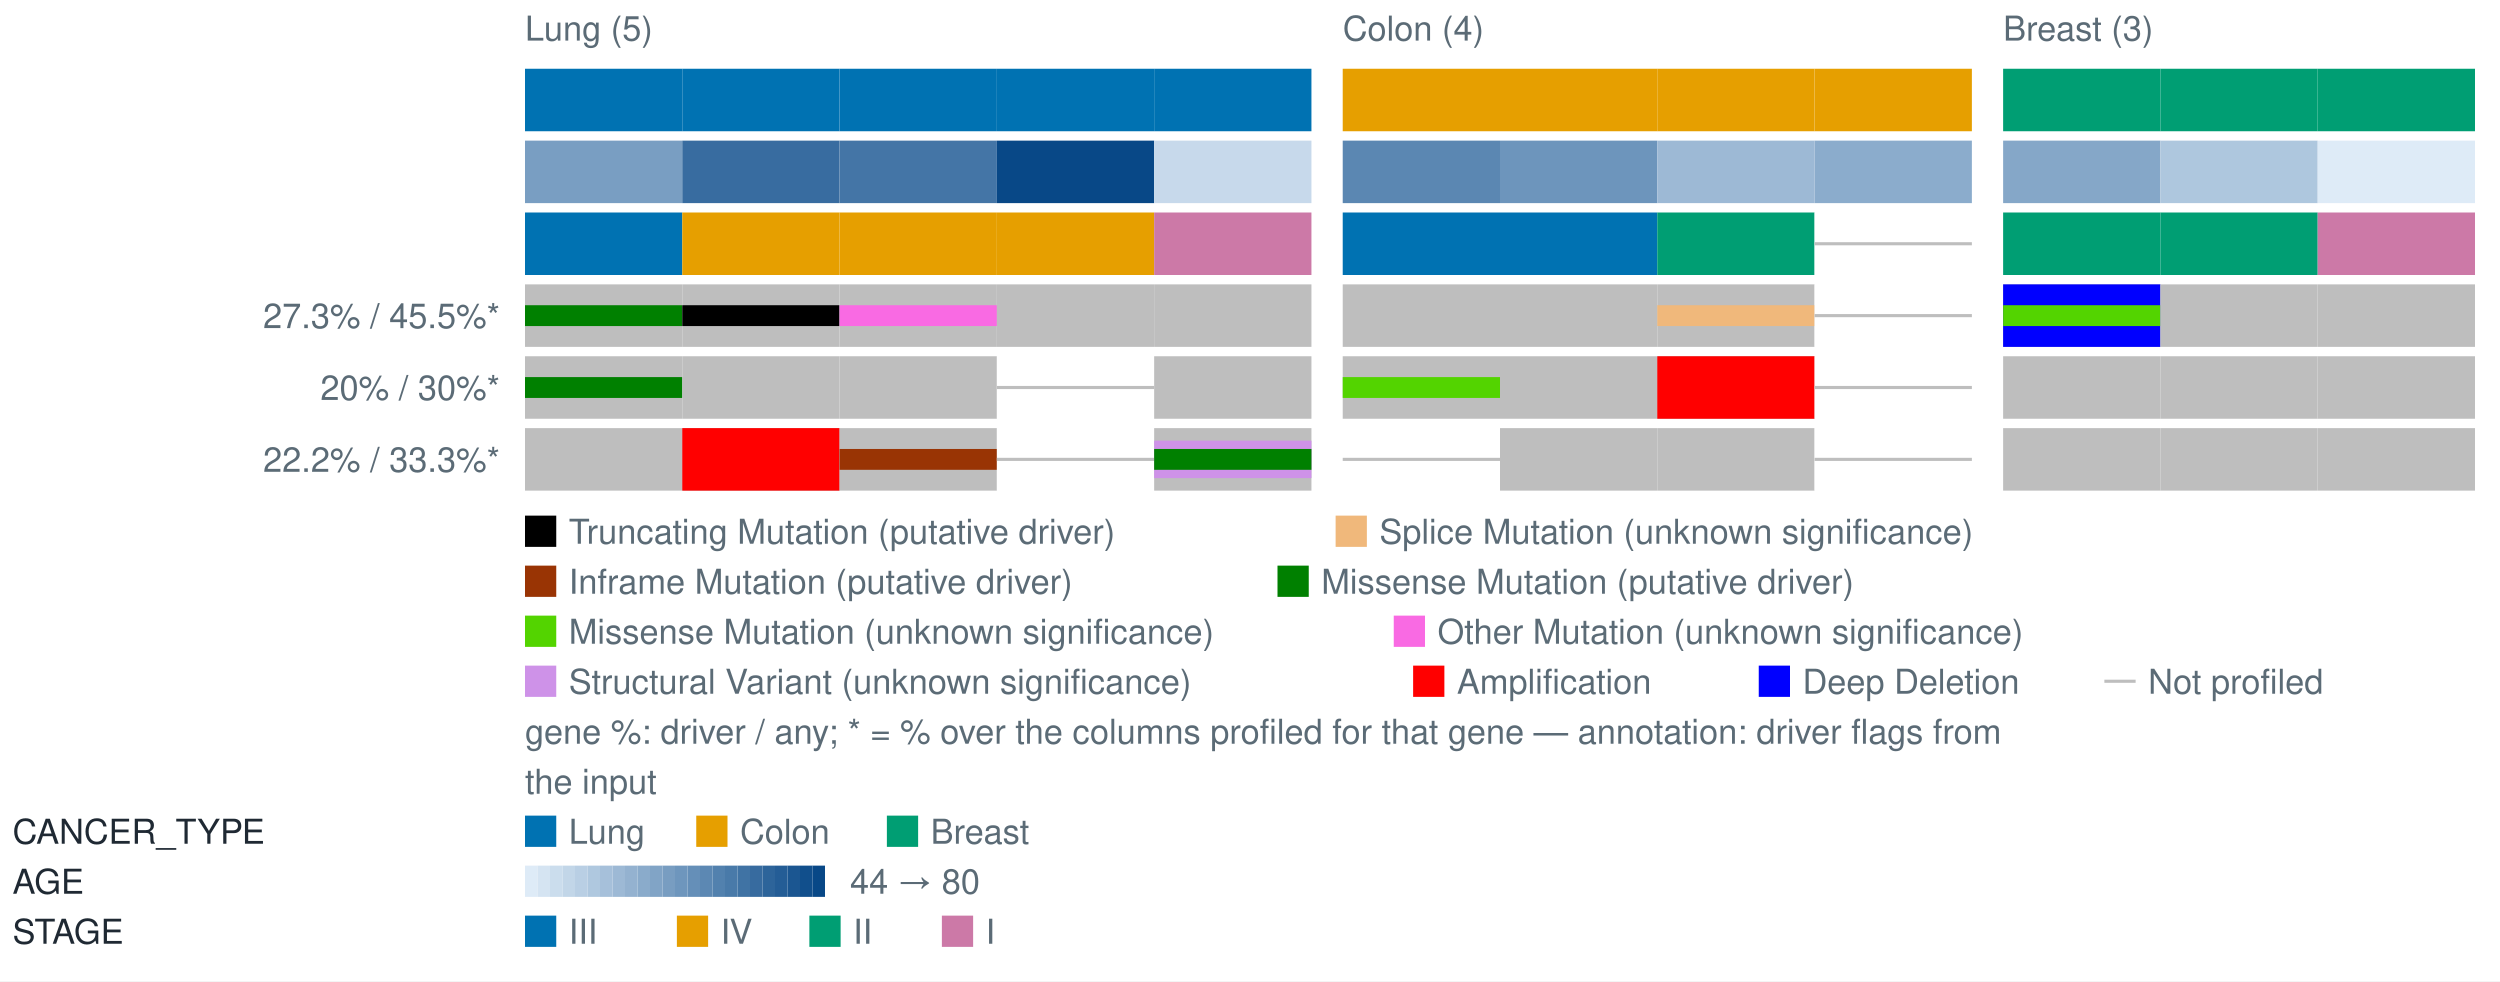
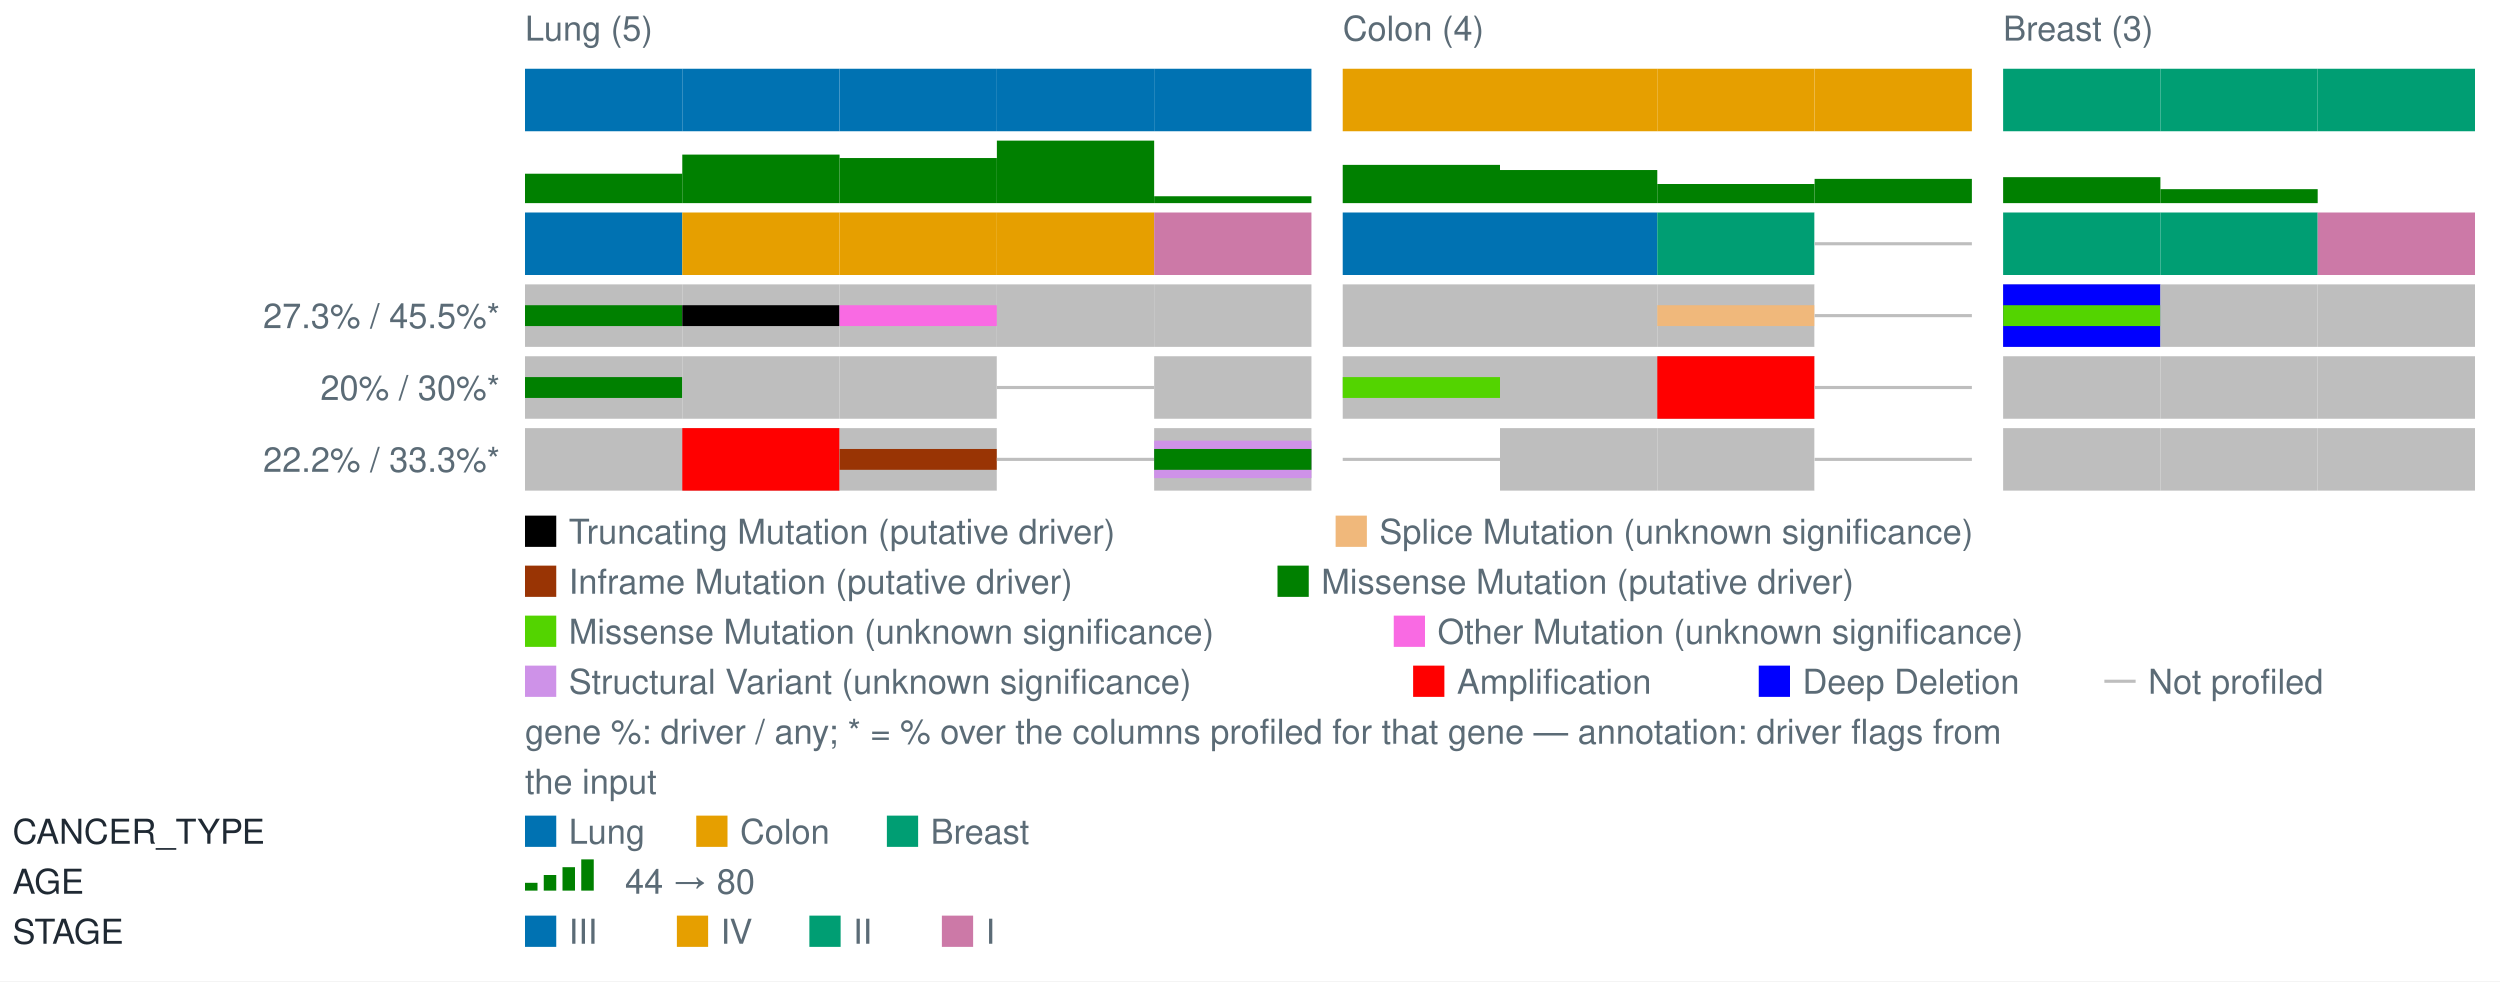
<svg xmlns="http://www.w3.org/2000/svg" width="800" height="314" font-family="IBM Plex Sans,Helvetica,Arial,sans-serif" font-size="11">
  <rect width="800" height="314" fill="#ffffff" />
  <text x="168" y="13" fill="#5b6b76">Lung (5)</text>
  <text x="429.667" y="13" fill="#5b6b76">Colon (4)</text>
  <text x="641" y="13" fill="#5b6b76">Breast (3)</text>
  <text x="4" y="36" fill="#1f2933" />
  <rect x="168" y="22" width="50.33" height="20" fill="#0072B2" />
  <rect x="218.33" y="22" width="50.33" height="20" fill="#0072B2" />
  <rect x="268.67" y="22" width="50.33" height="20" fill="#0072B2" />
  <rect x="319" y="22" width="50.33" height="20" fill="#0072B2" />
  <rect x="369.33" y="22" width="50.33" height="20" fill="#0072B2" />
  <rect x="429.67" y="22" width="50.33" height="20" fill="#E69F00" />
  <rect x="480" y="22" width="50.33" height="20" fill="#E69F00" />
  <rect x="530.33" y="22" width="50.33" height="20" fill="#E69F00" />
  <rect x="580.67" y="22" width="50.33" height="20" fill="#E69F00" />
  <rect x="641" y="22" width="50.33" height="20" fill="#009E73" />
  <rect x="691.33" y="22" width="50.33" height="20" fill="#009E73" />
  <rect x="741.67" y="22" width="50.33" height="20" fill="#009E73" />
  <text x="4" y="59" fill="#1f2933" />
-   <rect x="168" y="45" width="50.33" height="20" fill="rgb(121,158,194)" />
-   <rect x="218.33" y="45" width="50.33" height="20" fill="rgb(56,108,160)" />
-   <rect x="268.67" y="45" width="50.33" height="20" fill="rgb(68,117,166)" />
-   <rect x="319" y="45" width="50.33" height="20" fill="rgb(8,72,135)" />
-   <rect x="369.33" y="45" width="50.33" height="20" fill="rgb(199,217,235)" />
-   <rect x="429.67" y="45" width="50.33" height="20" fill="rgb(91,135,178)" />
-   <rect x="480" y="45" width="50.33" height="20" fill="rgb(109,149,188)" />
-   <rect x="530.33" y="45" width="50.33" height="20" fill="rgb(157,185,213)" />
-   <rect x="580.67" y="45" width="50.33" height="20" fill="rgb(139,172,204)" />
-   <rect x="641" y="45" width="50.33" height="20" fill="rgb(133,167,200)" />
-   <rect x="691.33" y="45" width="50.33" height="20" fill="rgb(174,199,222)" />
-   <rect x="741.67" y="45" width="50.33" height="20" fill="rgb(222,235,247)" />
+   <rect x="168" y="55.59" width="50.33" height="9.41" fill="#008000" />
+   <rect x="218.33" y="49.47" width="50.33" height="15.53" fill="#008000" />
+   <rect x="268.67" y="50.57" width="50.33" height="14.43" fill="#008000" />
+   <rect x="319" y="45" width="50.33" height="20" fill="#008000" />
+   <rect x="369.33" y="62.8" width="50.33" height="2.2" fill="#008000" />
+   <rect x="429.67" y="52.76" width="50.33" height="12.24" fill="#008000" />
+   <rect x="480" y="54.41" width="50.33" height="10.59" fill="#008000" />
+   <rect x="530.33" y="58.88" width="50.33" height="6.12" fill="#008000" />
+   <rect x="580.67" y="57.24" width="50.33" height="7.76" fill="#008000" />
+   <rect x="641" y="56.69" width="50.33" height="8.31" fill="#008000" />
+   <rect x="691.33" y="60.53" width="50.33" height="4.47" fill="#008000" />
+   <rect x="741.67" y="65" width="50.33" height="0" fill="#008000" />
  <text x="4" y="82" fill="#1f2933" />
  <rect x="168" y="68" width="50.33" height="20" fill="#0072B2" />
  <rect x="218.33" y="68" width="50.33" height="20" fill="#E69F00" />
  <rect x="268.67" y="68" width="50.33" height="20" fill="#E69F00" />
  <rect x="319" y="68" width="50.33" height="20" fill="#E69F00" />
  <rect x="369.33" y="68" width="50.33" height="20" fill="#CC79A7" />
  <rect x="429.67" y="68" width="50.33" height="20" fill="#0072B2" />
  <rect x="480" y="68" width="50.33" height="20" fill="#0072B2" />
  <rect x="530.33" y="68" width="50.33" height="20" fill="#009E73" />
  <rect x="580.67" y="68" width="50.33" height="20" fill="#ffffff" />
  <rect x="580.67" y="77.5" width="50.33" height="1" fill="#bebebe" />
  <rect x="641" y="68" width="50.33" height="20" fill="#009E73" />
  <rect x="691.33" y="68" width="50.33" height="20" fill="#009E73" />
  <rect x="741.67" y="68" width="50.33" height="20" fill="#CC79A7" />
  <text x="4" y="105" fill="#1f2933" />
  <text x="160" y="105" fill="#5b6b76" text-anchor="end">27.3% / 45.5%*</text>
  <rect x="168" y="91" width="50.33" height="20" fill="#bebebe" />
  <rect x="168" y="97.67" width="50.33" height="6.67" fill="#008000" />
  <rect x="218.33" y="91" width="50.33" height="20" fill="#bebebe" />
  <rect x="218.33" y="97.67" width="50.33" height="6.67" fill="#000000" />
  <rect x="268.67" y="91" width="50.33" height="20" fill="#bebebe" />
  <rect x="268.67" y="97.67" width="50.33" height="6.67" fill="#f96ae3" />
  <rect x="319" y="91" width="50.33" height="20" fill="#bebebe" />
  <rect x="369.33" y="91" width="50.33" height="20" fill="#bebebe" />
  <rect x="429.67" y="91" width="50.33" height="20" fill="#bebebe" />
  <rect x="480" y="91" width="50.33" height="20" fill="#bebebe" />
  <rect x="530.33" y="91" width="50.33" height="20" fill="#bebebe" />
  <rect x="530.33" y="97.67" width="50.33" height="6.67" fill="#f0b87b" />
  <rect x="580.67" y="91" width="50.33" height="20" fill="#ffffff" />
  <rect x="580.67" y="100.5" width="50.33" height="1" fill="#bebebe" />
  <rect x="641" y="91" width="50.33" height="20" fill="#bebebe" />
  <rect x="641" y="91" width="50.33" height="20" fill="#0000ff" />
  <rect x="641" y="97.67" width="50.33" height="6.67" fill="#53d400" />
  <rect x="691.33" y="91" width="50.33" height="20" fill="#bebebe" />
  <rect x="741.67" y="91" width="50.33" height="20" fill="#bebebe" />
  <text x="4" y="128" fill="#1f2933" />
  <text x="160" y="128" fill="#5b6b76" text-anchor="end">20% / 30%*</text>
  <rect x="168" y="114" width="50.33" height="20" fill="#bebebe" />
  <rect x="168" y="120.67" width="50.33" height="6.67" fill="#008000" />
  <rect x="218.33" y="114" width="50.33" height="20" fill="#bebebe" />
  <rect x="268.67" y="114" width="50.33" height="20" fill="#bebebe" />
  <rect x="319" y="114" width="50.33" height="20" fill="#ffffff" />
  <rect x="319" y="123.5" width="50.33" height="1" fill="#bebebe" />
  <rect x="369.33" y="114" width="50.33" height="20" fill="#bebebe" />
  <rect x="429.67" y="114" width="50.33" height="20" fill="#bebebe" />
  <rect x="429.67" y="120.67" width="50.33" height="6.67" fill="#53d400" />
  <rect x="480" y="114" width="50.33" height="20" fill="#bebebe" />
  <rect x="530.33" y="114" width="50.33" height="20" fill="#bebebe" />
  <rect x="530.33" y="114" width="50.33" height="20" fill="#ff0000" />
  <rect x="580.67" y="114" width="50.33" height="20" fill="#ffffff" />
  <rect x="580.67" y="123.5" width="50.33" height="1" fill="#bebebe" />
  <rect x="641" y="114" width="50.33" height="20" fill="#bebebe" />
  <rect x="691.33" y="114" width="50.33" height="20" fill="#bebebe" />
  <rect x="741.67" y="114" width="50.33" height="20" fill="#bebebe" />
  <text x="4" y="151" fill="#1f2933" />
  <text x="160" y="151" fill="#5b6b76" text-anchor="end">22.2% / 33.3%*</text>
  <rect x="168" y="137" width="50.33" height="20" fill="#bebebe" />
  <rect x="218.33" y="137" width="50.33" height="20" fill="#bebebe" />
  <rect x="218.33" y="137" width="50.33" height="20" fill="#ff0000" />
  <rect x="268.67" y="137" width="50.33" height="20" fill="#bebebe" />
  <rect x="268.67" y="143.67" width="50.33" height="6.67" fill="#993404" />
  <rect x="319" y="137" width="50.33" height="20" fill="#ffffff" />
  <rect x="319" y="146.5" width="50.33" height="1" fill="#bebebe" />
  <rect x="369.33" y="137" width="50.33" height="20" fill="#bebebe" />
  <rect x="369.33" y="141" width="50.33" height="12" fill="#ce92e8" />
  <rect x="369.33" y="143.67" width="50.33" height="6.67" fill="#008000" />
  <rect x="429.67" y="137" width="50.33" height="20" fill="#ffffff" />
  <rect x="429.67" y="146.5" width="50.33" height="1" fill="#bebebe" />
  <rect x="480" y="137" width="50.33" height="20" fill="#bebebe" />
  <rect x="530.33" y="137" width="50.33" height="20" fill="#bebebe" />
  <rect x="580.67" y="137" width="50.33" height="20" fill="#ffffff" />
  <rect x="580.67" y="146.5" width="50.33" height="1" fill="#bebebe" />
  <rect x="641" y="137" width="50.33" height="20" fill="#bebebe" />
  <rect x="691.33" y="137" width="50.33" height="20" fill="#bebebe" />
  <rect x="741.67" y="137" width="50.33" height="20" fill="#bebebe" />
  <rect x="168" y="165" width="10" height="10" fill="#000000" />
  <text x="182" y="174" fill="#5b6b76">Truncating Mutation (putative driver)</text>
  <rect x="427.4" y="165" width="10" height="10" fill="#f0b87b" />
  <text x="441.4" y="174" fill="#5b6b76">Splice Mutation (unknown significance)</text>
  <rect x="168" y="181" width="10" height="10" fill="#993404" />
  <text x="182" y="190" fill="#5b6b76">Inframe Mutation (putative driver)</text>
  <rect x="408.8" y="181" width="10" height="10" fill="#008000" />
  <text x="422.8" y="190" fill="#5b6b76">Missense Mutation (putative driver)</text>
  <rect x="168" y="197" width="10" height="10" fill="#53d400" />
  <text x="182" y="206" fill="#5b6b76">Missense Mutation (unknown significance)</text>
  <rect x="446" y="197" width="10" height="10" fill="#f96ae3" />
  <text x="460" y="206" fill="#5b6b76">Other Mutation (unknown significance)</text>
  <rect x="168" y="213" width="10" height="10" fill="#ce92e8" />
  <text x="182" y="222" fill="#5b6b76">Structural Variant (unknown significance)</text>
  <rect x="452.2" y="213" width="10" height="10" fill="#ff0000" />
  <text x="466.2" y="222" fill="#5b6b76">Amplification</text>
  <rect x="562.8" y="213" width="10" height="10" fill="#0000ff" />
  <text x="576.8" y="222" fill="#5b6b76">Deep Deletion</text>
  <rect x="673.4" y="213" width="10" height="10" fill="#ffffff" />
  <rect x="673.4" y="217.5" width="10" height="1" fill="#bebebe" />
  <text x="687.4" y="222" fill="#5b6b76">Not profiled</text>
  <text x="168" y="238" fill="#5b6b76">gene %: driver / any; * = % over the columns profiled for that gene — annotation: driver flags from</text>
  <text x="168" y="254" fill="#5b6b76">the input</text>
  <text x="4" y="270" fill="#1f2933">CANCER_TYPE</text>
  <rect x="168" y="261" width="10" height="10" fill="#0072B2" />
  <text x="182" y="270" fill="#5b6b76">Lung</text>
  <rect x="222.8" y="261" width="10" height="10" fill="#E69F00" />
  <text x="236.8" y="270" fill="#5b6b76">Colon</text>
  <rect x="283.8" y="261" width="10" height="10" fill="#009E73" />
  <text x="297.8" y="270" fill="#5b6b76">Breast</text>
  <text x="4" y="286" fill="#1f2933">AGE</text>
-   <rect x="168" y="277" width="4" height="10" fill="rgb(222,235,247)" />
-   <rect x="172" y="277" width="4" height="10" fill="rgb(213,228,242)" />
-   <rect x="176" y="277" width="4" height="10" fill="rgb(203,221,237)" />
-   <rect x="180" y="277" width="4" height="10" fill="rgb(194,214,232)" />
-   <rect x="184" y="277" width="4" height="10" fill="rgb(185,207,228)" />
-   <rect x="188" y="277" width="4" height="10" fill="rgb(175,200,223)" />
-   <rect x="192" y="277" width="4" height="10" fill="rgb(166,192,218)" />
-   <rect x="196" y="277" width="4" height="10" fill="rgb(157,185,213)" />
-   <rect x="200" y="277" width="4" height="10" fill="rgb(148,178,208)" />
-   <rect x="204" y="277" width="4" height="10" fill="rgb(138,171,203)" />
-   <rect x="208" y="277" width="4" height="10" fill="rgb(129,164,198)" />
-   <rect x="212" y="277" width="4" height="10" fill="rgb(120,157,193)" />
-   <rect x="216" y="277" width="4" height="10" fill="rgb(110,150,189)" />
-   <rect x="220" y="277" width="4" height="10" fill="rgb(101,143,184)" />
-   <rect x="224" y="277" width="4" height="10" fill="rgb(92,136,179)" />
-   <rect x="228" y="277" width="4" height="10" fill="rgb(82,129,174)" />
-   <rect x="232" y="277" width="4" height="10" fill="rgb(73,122,169)" />
-   <rect x="236" y="277" width="4" height="10" fill="rgb(64,115,164)" />
-   <rect x="240" y="277" width="4" height="10" fill="rgb(55,107,159)" />
-   <rect x="244" y="277" width="4" height="10" fill="rgb(45,100,154)" />
-   <rect x="248" y="277" width="4" height="10" fill="rgb(36,93,150)" />
-   <rect x="252" y="277" width="4" height="10" fill="rgb(27,86,145)" />
-   <rect x="256" y="277" width="4" height="10" fill="rgb(17,79,140)" />
-   <rect x="260" y="277" width="4" height="10" fill="rgb(8,72,135)" />
-   <text x="272" y="286" fill="#5b6b76">44 → 80</text>
+   <rect x="168" y="282.5" width="4" height="2.5" fill="#008000" />
+   <rect x="174" y="280" width="4" height="5" fill="#008000" />
+   <rect x="180" y="277.5" width="4" height="7.5" fill="#008000" />
+   <rect x="186" y="275" width="4" height="10" fill="#008000" />
+   <text x="200" y="286" fill="#5b6b76">44 → 80</text>
  <text x="4" y="302" fill="#1f2933">STAGE</text>
  <rect x="168" y="293" width="10" height="10" fill="#0072B2" />
  <text x="182" y="302" fill="#5b6b76">III</text>
  <rect x="216.6" y="293" width="10" height="10" fill="#E69F00" />
  <text x="230.6" y="302" fill="#5b6b76">IV</text>
  <rect x="259" y="293" width="10" height="10" fill="#009E73" />
  <text x="273" y="302" fill="#5b6b76">II</text>
  <rect x="301.4" y="293" width="10" height="10" fill="#CC79A7" />
  <text x="315.4" y="302" fill="#5b6b76">I</text>
</svg>
